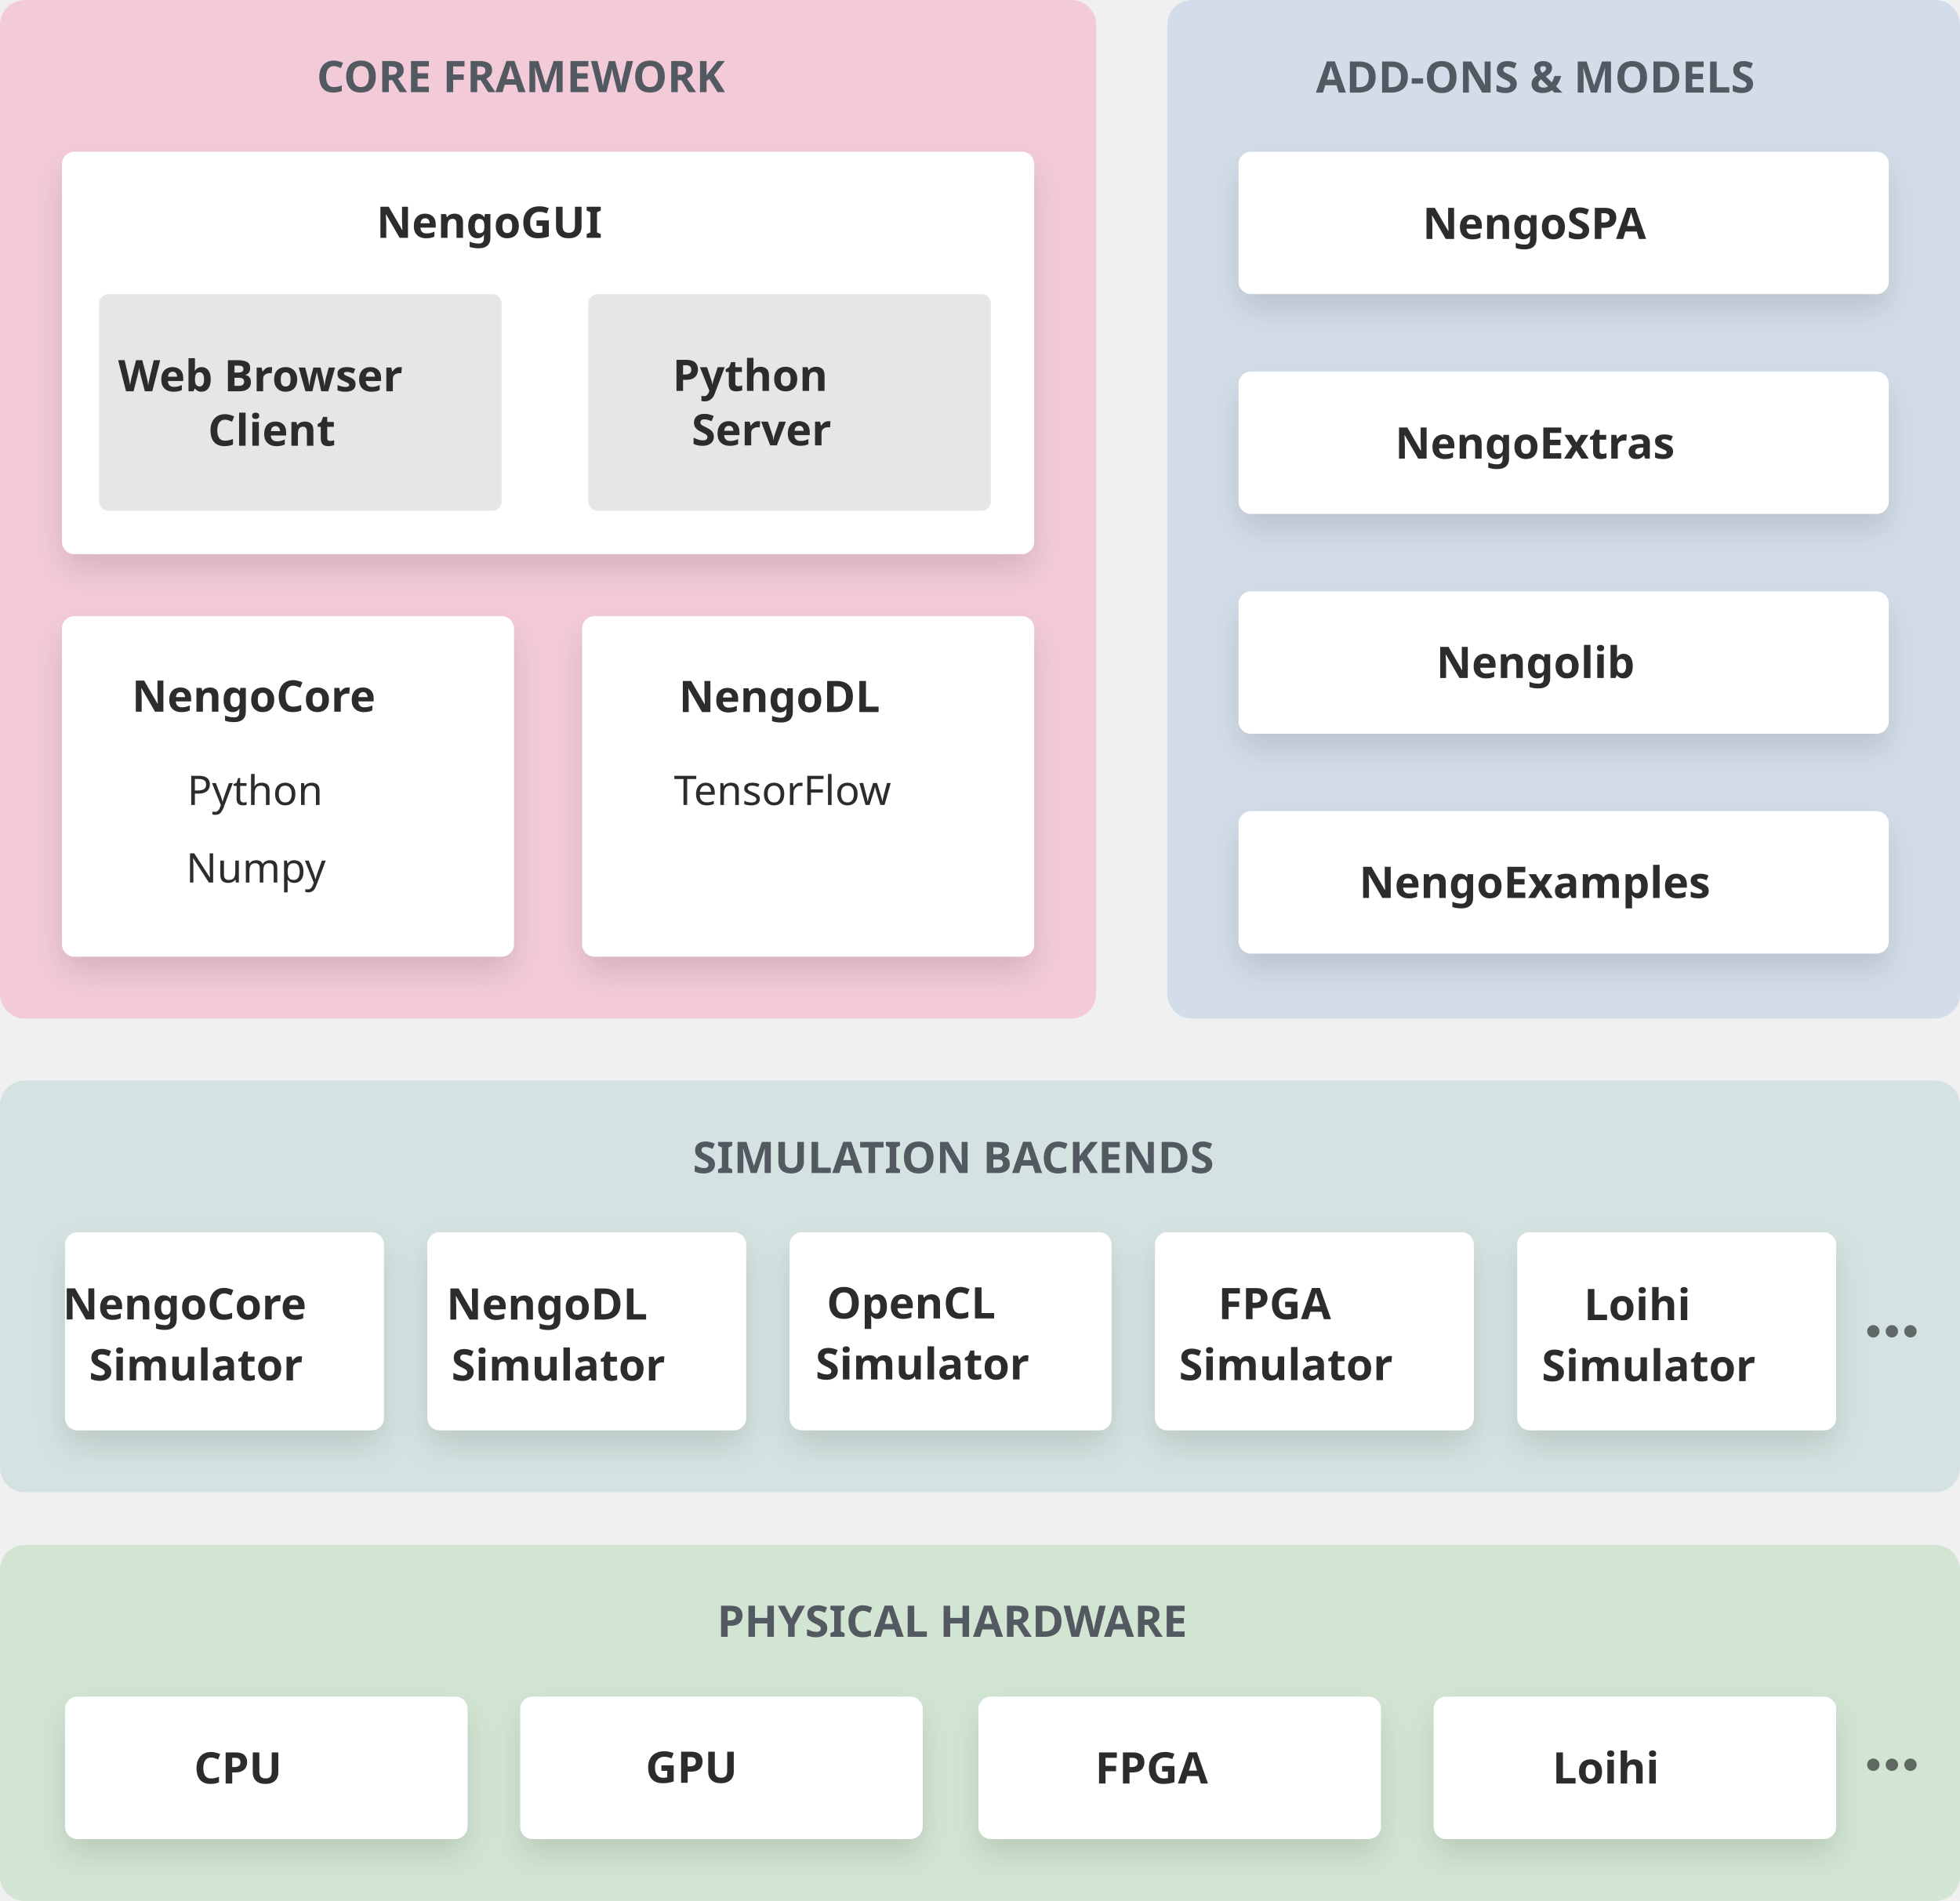
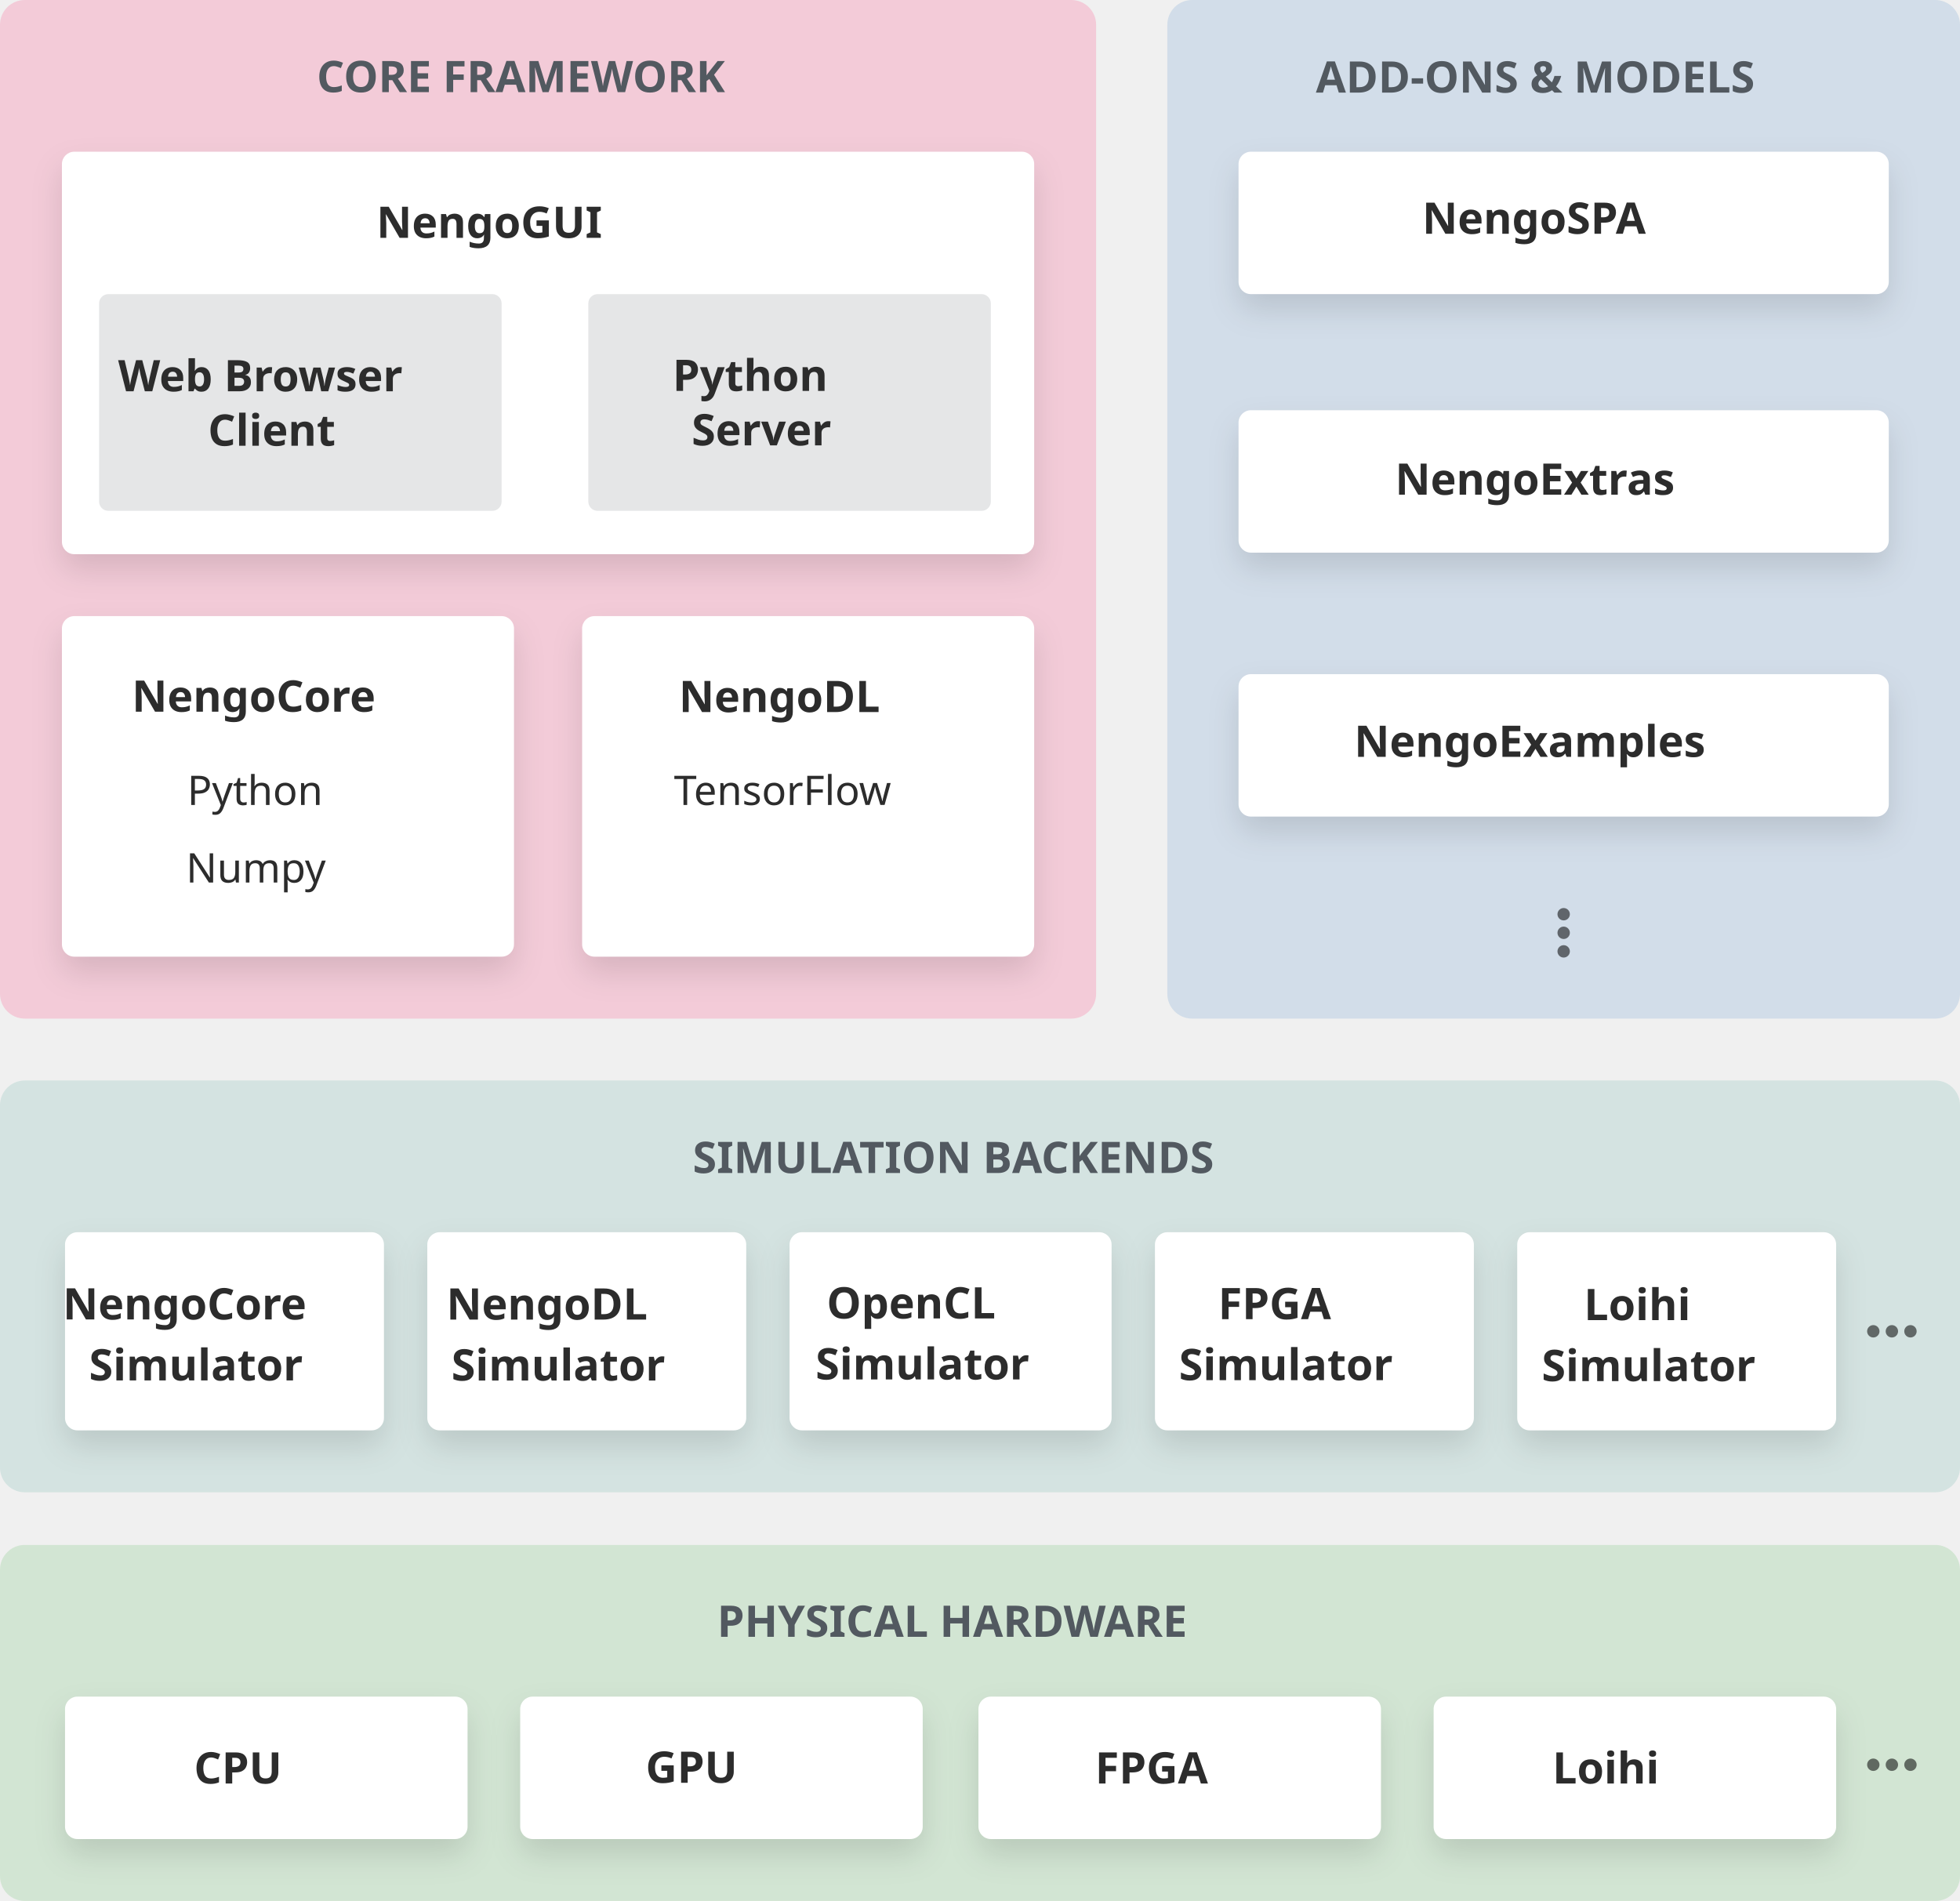
<svg xmlns="http://www.w3.org/2000/svg" xmlns:xlink="http://www.w3.org/1999/xlink" width="633px" height="614px" viewBox="0 0 633 614" version="1.1" id="svg275">
  <defs id="defs134">
    <rect id="path-1" x="0" y="1.70530257e-13" width="210" height="46" rx="4" />
    <filter x="-8.3%" y="-27.2%" width="116.7%" height="176.1%" filterUnits="objectBoundingBox" id="filter-2">
      <feOffset dx="0" dy="5" in="SourceAlpha" result="shadowOffsetOuter1" id="feOffset7" />
      <feGaussianBlur stdDeviation="5" in="shadowOffsetOuter1" result="shadowBlurOuter1" id="feGaussianBlur9" />
      <feColorMatrix values="0 0 0 0 0   0 0 0 0 0   0 0 0 0 0  0 0 0 0.119 0" type="matrix" in="shadowBlurOuter1" id="feColorMatrix11" />
    </filter>
    <rect id="path-3" x="0" y="8.52651283e-14" width="210" height="46" rx="4" />
    <filter x="-8.3%" y="-27.2%" width="116.7%" height="176.1%" filterUnits="objectBoundingBox" id="filter-4">
      <feOffset dx="0" dy="5" in="SourceAlpha" result="shadowOffsetOuter1" id="feOffset15" />
      <feGaussianBlur stdDeviation="5" in="shadowOffsetOuter1" result="shadowBlurOuter1" id="feGaussianBlur17" />
      <feColorMatrix values="0 0 0 0 0   0 0 0 0 0   0 0 0 0 0  0 0 0 0.119 0" type="matrix" in="shadowBlurOuter1" id="feColorMatrix19" />
    </filter>
    <rect id="path-5" x="0" y="2.84217094e-13" width="210" height="46" rx="4" />
    <filter x="-8.3%" y="-27.2%" width="116.7%" height="176.1%" filterUnits="objectBoundingBox" id="filter-6">
      <feOffset dx="0" dy="5" in="SourceAlpha" result="shadowOffsetOuter1" id="feOffset23" />
      <feGaussianBlur stdDeviation="5" in="shadowOffsetOuter1" result="shadowBlurOuter1" id="feGaussianBlur25" />
      <feColorMatrix values="0 0 0 0 0   0 0 0 0 0   0 0 0 0 0  0 0 0 0.119 0" type="matrix" in="shadowBlurOuter1" id="feColorMatrix27" />
    </filter>
    <rect id="path-7" x="0" y="2.27373675e-13" width="210" height="46" rx="4" />
    <filter x="-8.3%" y="-27.2%" width="116.7%" height="176.1%" filterUnits="objectBoundingBox" id="filter-8">
      <feOffset dx="0" dy="5" in="SourceAlpha" result="shadowOffsetOuter1" id="feOffset31" />
      <feGaussianBlur stdDeviation="5" in="shadowOffsetOuter1" result="shadowBlurOuter1" id="feGaussianBlur33" />
      <feColorMatrix values="0 0 0 0 0   0 0 0 0 0   0 0 0 0 0  0 0 0 0.119 0" type="matrix" in="shadowBlurOuter1" id="feColorMatrix35" />
    </filter>
    <rect id="path-9" x="20" y="49" width="314" height="130" rx="4" />
    <filter x="-5.6%" y="-9.6%" width="111.1%" height="126.9%" filterUnits="objectBoundingBox" id="filter-10">
      <feOffset dx="0" dy="5" in="SourceAlpha" result="shadowOffsetOuter1" id="feOffset39" />
      <feGaussianBlur stdDeviation="5" in="shadowOffsetOuter1" result="shadowBlurOuter1" id="feGaussianBlur41" />
      <feColorMatrix values="0 0 0 0 0   0 0 0 0 0   0 0 0 0 0  0 0 0 0.119 0" type="matrix" in="shadowBlurOuter1" id="feColorMatrix43" />
    </filter>
    <rect id="path-11" x="20" y="199" width="146" height="110" rx="4" />
    <filter x="-12.0%" y="-11.4%" width="124.0%" height="131.8%" filterUnits="objectBoundingBox" id="filter-12">
      <feOffset dx="0" dy="5" in="SourceAlpha" result="shadowOffsetOuter1" id="feOffset47" />
      <feGaussianBlur stdDeviation="5" in="shadowOffsetOuter1" result="shadowBlurOuter1" id="feGaussianBlur49" />
      <feColorMatrix values="0 0 0 0 0   0 0 0 0 0   0 0 0 0 0  0 0 0 0.119 0" type="matrix" in="shadowBlurOuter1" id="feColorMatrix51" />
    </filter>
    <rect id="path-13" x="188" y="199" width="146" height="110" rx="4" />
    <filter x="-12.0%" y="-11.4%" width="124.0%" height="131.8%" filterUnits="objectBoundingBox" id="filter-14">
      <feOffset dx="0" dy="5" in="SourceAlpha" result="shadowOffsetOuter1" id="feOffset55" />
      <feGaussianBlur stdDeviation="5" in="shadowOffsetOuter1" result="shadowBlurOuter1" id="feGaussianBlur57" />
      <feColorMatrix values="0 0 0 0 0   0 0 0 0 0   0 0 0 0 0  0 0 0 0.119 0" type="matrix" in="shadowBlurOuter1" id="feColorMatrix59" />
    </filter>
    <rect id="path-15" x="0" y="0" width="103" height="64" rx="4" />
    <filter x="-17.0%" y="-19.5%" width="134.0%" height="154.7%" filterUnits="objectBoundingBox" id="filter-16">
      <feOffset dx="0" dy="5" in="SourceAlpha" result="shadowOffsetOuter1" id="feOffset63" />
      <feGaussianBlur stdDeviation="5" in="shadowOffsetOuter1" result="shadowBlurOuter1" id="feGaussianBlur65" />
      <feColorMatrix values="0 0 0 0 0   0 0 0 0 0   0 0 0 0 0  0 0 0 0.119 0" type="matrix" in="shadowBlurOuter1" id="feColorMatrix67" />
    </filter>
    <rect id="path-17" x="0" y="0" width="103" height="64" rx="4" />
    <filter x="-17.0%" y="-19.5%" width="134.0%" height="154.7%" filterUnits="objectBoundingBox" id="filter-18">
      <feOffset dx="0" dy="5" in="SourceAlpha" result="shadowOffsetOuter1" id="feOffset71" />
      <feGaussianBlur stdDeviation="5" in="shadowOffsetOuter1" result="shadowBlurOuter1" id="feGaussianBlur73" />
      <feColorMatrix values="0 0 0 0 0   0 0 0 0 0   0 0 0 0 0  0 0 0 0.119 0" type="matrix" in="shadowBlurOuter1" id="feColorMatrix75" />
    </filter>
    <rect id="path-19" x="0" y="0" width="104" height="64" rx="4" />
    <filter x="-16.8%" y="-19.5%" width="133.7%" height="154.7%" filterUnits="objectBoundingBox" id="filter-20">
      <feOffset dx="0" dy="5" in="SourceAlpha" result="shadowOffsetOuter1" id="feOffset79" />
      <feGaussianBlur stdDeviation="5" in="shadowOffsetOuter1" result="shadowBlurOuter1" id="feGaussianBlur81" />
      <feColorMatrix values="0 0 0 0 0   0 0 0 0 0   0 0 0 0 0  0 0 0 0.119 0" type="matrix" in="shadowBlurOuter1" id="feColorMatrix83" />
    </filter>
    <rect id="path-21" x="21" y="548" width="130" height="46" rx="4" />
    <filter x="-13.5%" y="-27.2%" width="126.9%" height="176.1%" filterUnits="objectBoundingBox" id="filter-22">
      <feOffset dx="0" dy="5" in="SourceAlpha" result="shadowOffsetOuter1" id="feOffset87" />
      <feGaussianBlur stdDeviation="5" in="shadowOffsetOuter1" result="shadowBlurOuter1" id="feGaussianBlur89" />
      <feColorMatrix values="0 0 0 0 0   0 0 0 0 0   0 0 0 0 0  0 0 0 0.119 0" type="matrix" in="shadowBlurOuter1" id="feColorMatrix91" />
    </filter>
    <rect id="path-23" x="168" y="548" width="130" height="46" rx="4" />
    <filter x="-13.5%" y="-27.2%" width="126.9%" height="176.1%" filterUnits="objectBoundingBox" id="filter-24">
      <feOffset dx="0" dy="5" in="SourceAlpha" result="shadowOffsetOuter1" id="feOffset95" />
      <feGaussianBlur stdDeviation="5" in="shadowOffsetOuter1" result="shadowBlurOuter1" id="feGaussianBlur97" />
      <feColorMatrix values="0 0 0 0 0   0 0 0 0 0   0 0 0 0 0  0 0 0 0.119 0" type="matrix" in="shadowBlurOuter1" id="feColorMatrix99" />
    </filter>
    <rect id="path-25" x="316" y="548" width="130" height="46" rx="4" />
    <filter x="-13.5%" y="-27.2%" width="126.9%" height="176.1%" filterUnits="objectBoundingBox" id="filter-26">
      <feOffset dx="0" dy="5" in="SourceAlpha" result="shadowOffsetOuter1" id="feOffset103" />
      <feGaussianBlur stdDeviation="5" in="shadowOffsetOuter1" result="shadowBlurOuter1" id="feGaussianBlur105" />
      <feColorMatrix values="0 0 0 0 0   0 0 0 0 0   0 0 0 0 0  0 0 0 0.119 0" type="matrix" in="shadowBlurOuter1" id="feColorMatrix107" />
    </filter>
    <rect id="path-27" x="463" y="548" width="130" height="46" rx="4" />
    <filter x="-13.5%" y="-27.2%" width="126.9%" height="176.1%" filterUnits="objectBoundingBox" id="filter-28">
      <feOffset dx="0" dy="5" in="SourceAlpha" result="shadowOffsetOuter1" id="feOffset111" />
      <feGaussianBlur stdDeviation="5" in="shadowOffsetOuter1" result="shadowBlurOuter1" id="feGaussianBlur113" />
      <feColorMatrix values="0 0 0 0 0   0 0 0 0 0   0 0 0 0 0  0 0 0 0.119 0" type="matrix" in="shadowBlurOuter1" id="feColorMatrix115" />
    </filter>
    <rect id="path-29" x="0" y="0" width="103" height="64" rx="4" />
    <filter x="-17.0%" y="-19.5%" width="134.0%" height="154.7%" filterUnits="objectBoundingBox" id="filter-30">
      <feOffset dx="0" dy="5" in="SourceAlpha" result="shadowOffsetOuter1" id="feOffset119" />
      <feGaussianBlur stdDeviation="5" in="shadowOffsetOuter1" result="shadowBlurOuter1" id="feGaussianBlur121" />
      <feColorMatrix values="0 0 0 0 0   0 0 0 0 0   0 0 0 0 0  0 0 0 0.119 0" type="matrix" in="shadowBlurOuter1" id="feColorMatrix123" />
    </filter>
    <rect id="path-31" x="0" y="0" width="103" height="64" rx="4" />
    <filter x="-17.0%" y="-19.5%" width="134.0%" height="154.7%" filterUnits="objectBoundingBox" id="filter-32">
      <feOffset dx="0" dy="5" in="SourceAlpha" result="shadowOffsetOuter1" id="feOffset127" />
      <feGaussianBlur stdDeviation="5" in="shadowOffsetOuter1" result="shadowBlurOuter1" id="feGaussianBlur129" />
      <feColorMatrix values="0 0 0 0 0   0 0 0 0 0   0 0 0 0 0  0 0 0 0.119 0" type="matrix" in="shadowBlurOuter1" id="feColorMatrix131" />
    </filter>
  </defs>
  <rect style="opacity:0.24;fill:#70a0d0;fill-rule:evenodd;stroke:none;stroke-width:1" rx="8" height="329" width="256" y="0" x="377" id="Rectangle-8" />
  <use height="100%" width="100%" y="0" x="0" style="fill:#000000;fill-opacity:1;fill-rule:evenodd;stroke:none;stroke-width:1;filter:url(#filter-2)" id="use137" xlink:href="#path-1" transform="translate(400,49)" />
  <use height="100%" width="100%" y="0" x="0" style="fill:#ffffff;fill-rule:evenodd;stroke:none;stroke-width:1" id="use139" xlink:href="#path-1" transform="translate(400,49)" />
-   <use height="100%" width="100%" y="0" x="0" style="fill:#000000;fill-opacity:1;fill-rule:evenodd;stroke:none;stroke-width:1;filter:url(#filter-4)" id="use144" xlink:href="#path-3" transform="translate(400,120)" />
-   <use height="100%" width="100%" y="0" x="0" style="fill:#ffffff;fill-rule:evenodd;stroke:none;stroke-width:1" id="use146" xlink:href="#path-3" transform="translate(400,120)" />
-   <use height="100%" width="100%" y="0" x="0" style="fill:#000000;fill-opacity:1;fill-rule:evenodd;stroke:none;stroke-width:1;filter:url(#filter-6)" id="use152" xlink:href="#path-5" transform="translate(400,191)" />
-   <use height="100%" width="100%" y="0" x="0" style="fill:#ffffff;fill-rule:evenodd;stroke:none;stroke-width:1" id="use154" xlink:href="#path-5" transform="translate(400,191)" />
-   <use height="100%" width="100%" y="0" x="0" style="fill:#000000;fill-opacity:1;fill-rule:evenodd;stroke:none;stroke-width:1;filter:url(#filter-8)" id="use160" xlink:href="#path-7" transform="translate(400,262)" />
-   <use height="100%" width="100%" y="0" x="0" style="fill:#ffffff;fill-rule:evenodd;stroke:none;stroke-width:1" id="use162" xlink:href="#path-7" transform="translate(400,262)" />
+   <use height="100%" width="100%" y="0" x="0" style="fill:#000000;fill-opacity:1;fill-rule:evenodd;stroke:none;stroke-width:1;filter:url(#filter-4)" id="use144" xlink:href="#path-3" transform="translate(400,132.5)" />
+   <use height="100%" width="100%" y="0" x="0" style="fill:#ffffff;fill-rule:evenodd;stroke:none;stroke-width:1" id="use146" xlink:href="#path-3" transform="translate(400,132.5)" />
+   <use height="100%" width="100%" y="0" x="0" style="fill:#000000;fill-opacity:1;fill-rule:evenodd;stroke:none;stroke-width:1;filter:url(#filter-6)" id="use152" xlink:href="#path-5" transform="translate(400,217.75)" />
+   <use height="100%" width="100%" y="0" x="0" style="fill:#ffffff;fill-rule:evenodd;stroke:none;stroke-width:1" id="use154" xlink:href="#path-5" transform="translate(400,217.75)" />
  <rect style="opacity:0.2;fill:#ff3576;fill-rule:evenodd;stroke:none;stroke-width:1" rx="8" height="329" width="354" y="0" x="0" id="Rectangle-8-Copy-13" />
  <use xlink:href="#path-9" id="use171" style="fill:#000000;fill-opacity:1;fill-rule:evenodd;stroke:none;stroke-width:1;filter:url(#filter-10)" x="0" y="0" width="100%" height="100%" />
  <use xlink:href="#path-9" id="use173" style="fill:#ffffff;fill-rule:evenodd;stroke:none;stroke-width:1" x="0" y="0" width="100%" height="100%" />
  <use xlink:href="#path-11" id="use177" style="fill:#000000;fill-opacity:1;fill-rule:evenodd;stroke:none;stroke-width:1;filter:url(#filter-12)" x="0" y="0" width="100%" height="100%" />
  <use xlink:href="#path-11" id="use179" style="fill:#ffffff;fill-rule:evenodd;stroke:none;stroke-width:1" x="0" y="0" width="100%" height="100%" />
  <rect style="opacity:0.15;fill:#525960;fill-rule:evenodd;stroke:none;stroke-width:1" rx="3" height="70" width="130" y="95" x="32" id="Rectangle" />
  <rect style="opacity:0.15;fill:#525960;fill-rule:evenodd;stroke:none;stroke-width:1" rx="3" height="70" width="130" y="95" x="190" id="Rectangle-Copy-5" />
  <use xlink:href="#path-13" id="use189" style="fill:#000000;fill-opacity:1;fill-rule:evenodd;stroke:none;stroke-width:1;filter:url(#filter-14)" x="0" y="0" width="100%" height="100%" />
  <use xlink:href="#path-13" id="use191" style="fill:#ffffff;fill-rule:evenodd;stroke:none;stroke-width:1" x="0" y="0" width="100%" height="100%" />
  <rect style="opacity:0.24;fill:#78bab0;fill-rule:evenodd;stroke:none;stroke-width:1" rx="8" height="133" width="633" y="349" x="0" id="Rectangle-8-Copy-14" />
  <rect style="opacity:0.2;fill:#5cb95d;fill-rule:evenodd;stroke:none;stroke-width:1" rx="8" height="115" width="633" y="499" x="0" id="Rectangle-8-Copy-15" />
  <use height="100%" width="100%" y="0" x="0" style="fill:#000000;fill-opacity:1;fill-rule:evenodd;stroke:none;stroke-width:1;filter:url(#filter-16)" id="use200" xlink:href="#path-15" transform="translate(21,398)" />
  <use height="100%" width="100%" y="0" x="0" style="fill:#ffffff;fill-rule:evenodd;stroke:none;stroke-width:1" id="use202" xlink:href="#path-15" transform="translate(21,398)" />
  <use height="100%" width="100%" y="0" x="0" style="fill:#000000;fill-opacity:1;fill-rule:evenodd;stroke:none;stroke-width:1;filter:url(#filter-18)" id="use207" xlink:href="#path-17" transform="translate(138,398)" />
  <use height="100%" width="100%" y="0" x="0" style="fill:#ffffff;fill-rule:evenodd;stroke:none;stroke-width:1" id="use209" xlink:href="#path-17" transform="translate(138,398)" />
  <use height="100%" width="100%" y="0" x="0" style="fill:#000000;fill-opacity:1;fill-rule:evenodd;stroke:none;stroke-width:1;filter:url(#filter-20)" id="use214" xlink:href="#path-19" transform="translate(255,398)" />
  <use height="100%" width="100%" y="0" x="0" style="fill:#ffffff;fill-rule:evenodd;stroke:none;stroke-width:1" id="use216" xlink:href="#path-19" transform="translate(255,398)" />
  <use xlink:href="#path-21" id="use221" style="fill:#000000;fill-opacity:1;fill-rule:evenodd;stroke:none;stroke-width:1;filter:url(#filter-22)" x="0" y="0" width="100%" height="100%" />
  <use xlink:href="#path-21" id="use223" style="fill:#ffffff;fill-rule:evenodd;stroke:none;stroke-width:1" x="0" y="0" width="100%" height="100%" />
  <use xlink:href="#path-23" id="use226" style="fill:#000000;fill-opacity:1;fill-rule:evenodd;stroke:none;stroke-width:1;filter:url(#filter-24)" x="0" y="0" width="100%" height="100%" />
  <use xlink:href="#path-23" id="use228" style="fill:#ffffff;fill-rule:evenodd;stroke:none;stroke-width:1" x="0" y="0" width="100%" height="100%" />
  <use xlink:href="#path-25" id="use231" style="fill:#000000;fill-opacity:1;fill-rule:evenodd;stroke:none;stroke-width:1;filter:url(#filter-26)" x="0" y="0" width="100%" height="100%" />
  <use xlink:href="#path-25" id="use233" style="fill:#ffffff;fill-rule:evenodd;stroke:none;stroke-width:1" x="0" y="0" width="100%" height="100%" />
  <use xlink:href="#path-27" id="use236" style="fill:#000000;fill-opacity:1;fill-rule:evenodd;stroke:none;stroke-width:1;filter:url(#filter-28)" x="0" y="0" width="100%" height="100%" />
  <use xlink:href="#path-27" id="use238" style="fill:#ffffff;fill-rule:evenodd;stroke:none;stroke-width:1" x="0" y="0" width="100%" height="100%" />
  <use height="100%" width="100%" y="0" x="0" style="fill:#000000;fill-opacity:1;fill-rule:evenodd;stroke:none;stroke-width:1;filter:url(#filter-30)" id="use246" xlink:href="#path-29" transform="translate(373,398)" />
  <use height="100%" width="100%" y="0" x="0" style="fill:#ffffff;fill-rule:evenodd;stroke:none;stroke-width:1" id="use248" xlink:href="#path-29" transform="translate(373,398)" />
  <use height="100%" width="100%" y="0" x="0" style="fill:#000000;fill-opacity:1;fill-rule:evenodd;stroke:none;stroke-width:1;filter:url(#filter-32)" id="use253" xlink:href="#path-31" transform="translate(490,398)" />
  <use height="100%" width="100%" y="0" x="0" style="fill:#ffffff;fill-rule:evenodd;stroke:none;stroke-width:1" id="use255" xlink:href="#path-31" transform="translate(490,398)" />
  <rect style="fill:none;fill-rule:evenodd;stroke:none;stroke-width:1" height="24" width="12" y="-623" x="564" id="Bounds" transform="rotate(90)" />
  <path style="opacity:0.54;fill:#000000;fill-rule:evenodd;stroke:none;stroke-width:1" id="Shape" d="m 615,570 c 0,1.1 0.9,2 2,2 1.1,0 2,-0.9 2,-2 0,-1.1 -0.9,-2 -2,-2 -1.1,0 -2,0.9 -2,2 z m -2,0 c 0,-1.1 -0.9,-2 -2,-2 -1.1,0 -2,0.9 -2,2 0,1.1 0.9,2 2,2 1.1,0 2,-0.9 2,-2 z m -6,0 c 0,-1.1 -0.9,-2 -2,-2 -1.1,0 -2,0.9 -2,2 0,1.1 0.9,2 2,2 1.1,0 2,-0.9 2,-2 z" />
  <rect style="fill:none;fill-rule:evenodd;stroke:none;stroke-width:1" height="24" width="12" y="-623" x="424" id="rect264" transform="rotate(90)" />
  <path style="opacity:0.54;fill:#000000;fill-rule:evenodd;stroke:none;stroke-width:1" id="path266" d="m 615,430 c 0,1.1 0.9,2 2,2 1.1,0 2,-0.9 2,-2 0,-1.1 -0.9,-2 -2,-2 -1.1,0 -2,0.9 -2,2 z m -2,0 c 0,-1.1 -0.9,-2 -2,-2 -1.1,0 -2,0.9 -2,2 0,1.1 0.9,2 2,2 1.1,0 2,-0.9 2,-2 z m -6,0 c 0,-1.1 -0.9,-2 -2,-2 -1.1,0 -2,0.9 -2,2 0,1.1 0.9,2 2,2 1.1,0 2,-0.9 2,-2 z" />
  <g id="layer1" style="display:inline">
    <text xml:space="preserve" style="font-style:normal;font-variant:normal;font-weight:600;font-stretch:normal;font-size:14.067px;line-height:1.25;font-family:'IBM Plex Sans';-inkscape-font-specification:'IBM Plex Sans Semi-Bold';text-align:center;letter-spacing:0px;word-spacing:0px;text-anchor:middle;fill:#525960;fill-opacity:1;stroke:none" x="177.366" y="29.756" id="text1088">
      <tspan id="tspan1086" x="177.366" y="29.756">CORE FRAMEWORK</tspan>
    </text>
    <text xml:space="preserve" style="font-style:normal;font-variant:normal;font-weight:600;font-stretch:normal;font-size:14.067px;line-height:1.25;font-family:'IBM Plex Sans';-inkscape-font-specification:'IBM Plex Sans Semi-Bold';text-align:center;letter-spacing:0px;word-spacing:0px;text-anchor:middle;fill:#2c2c2c;fill-opacity:1;stroke:none" x="167.181" y="76.819" id="text1092">
      <tspan id="tspan1090" x="167.181" y="76.819">NengoGUI</tspan>
    </text>
    <text xml:space="preserve" style="font-style:normal;font-variant:normal;font-weight:600;font-stretch:normal;font-size:14.067px;line-height:1.25;font-family:'IBM Plex Sans';-inkscape-font-specification:'IBM Plex Sans Semi-Bold';text-align:center;letter-spacing:0px;word-spacing:0px;text-anchor:middle;fill:#2c2c2c;fill-opacity:1;stroke:none" x="96.908" y="126.382" id="text1096">
      <tspan id="tspan1094" x="96.908" y="126.382">Web Browser</tspan>
      <tspan x="96.908" y="143.965" id="tspan1100">Client</tspan>
    </text>
    <text xml:space="preserve" style="font-style:normal;font-variant:normal;font-weight:600;font-stretch:normal;font-size:14.067px;line-height:1.25;font-family:'IBM Plex Sans';-inkscape-font-specification:'IBM Plex Sans Semi-Bold';text-align:center;letter-spacing:0px;word-spacing:0px;text-anchor:middle;fill:#2c2c2c;fill-opacity:1;stroke:none" x="255.081" y="126.267" id="text1106">
      <tspan id="tspan1104" x="255.081" y="126.267">Python</tspan>
      <tspan x="255.081" y="143.85" id="tspan1108">Server</tspan>
    </text>
-     <text xml:space="preserve" style="font-style:normal;font-variant:normal;font-weight:600;font-stretch:normal;font-size:14.067px;line-height:1.25;font-family:'IBM Plex Sans';-inkscape-font-specification:'IBM Plex Sans Semi-Bold';text-align:center;letter-spacing:0px;word-spacing:0px;text-anchor:middle;fill:#2c2c2c;fill-opacity:1;stroke:none" x="504.824" y="290.024" id="text1143">
-       <tspan id="tspan1141" x="504.824" y="290.024">NengoExamples</tspan>
-     </text>
-     <text xml:space="preserve" style="font-style:normal;font-variant:normal;font-weight:600;font-stretch:normal;font-size:14.067px;line-height:1.25;font-family:'IBM Plex Sans';-inkscape-font-specification:'IBM Plex Sans Semi-Bold';text-align:center;letter-spacing:0px;word-spacing:0px;text-anchor:middle;fill:#2c2c2c;fill-opacity:1;stroke:none" x="505.051" y="218.978" id="text1147">
-       <tspan id="tspan1145" x="505.051" y="218.978">Nengolib</tspan>
-     </text>
-     <text xml:space="preserve" style="font-style:normal;font-variant:normal;font-weight:600;font-stretch:normal;font-size:14.067px;line-height:1.25;font-family:'IBM Plex Sans';-inkscape-font-specification:'IBM Plex Sans Semi-Bold';text-align:center;letter-spacing:0px;word-spacing:0px;text-anchor:middle;fill:#2c2c2c;fill-opacity:1;stroke:none" x="504.861" y="148.127" id="text1151">
-       <tspan id="tspan1149" x="504.861" y="148.127">NengoExtras</tspan>
-     </text>
-     <text xml:space="preserve" style="font-style:normal;font-variant:normal;font-weight:600;font-stretch:normal;font-size:14.067px;line-height:1.25;font-family:'IBM Plex Sans';-inkscape-font-specification:'IBM Plex Sans Semi-Bold';text-align:center;letter-spacing:0px;word-spacing:0px;text-anchor:middle;fill:#2c2c2c;fill-opacity:1;stroke:none" x="504.677" y="77.172" id="text1155">
-       <tspan id="tspan1153" x="504.677" y="77.172">NengoSPA</tspan>
+     <text xml:space="preserve" style="font-style:normal;font-variant:normal;font-weight:600;font-stretch:normal;font-size:14.067px;line-height:1.25;font-family:'IBM Plex Sans';-inkscape-font-specification:'IBM Plex Sans Semi-Bold';text-align:center;letter-spacing:0px;word-spacing:0px;text-anchor:middle;fill:#2c2c2c;fill-opacity:1;stroke:none" x="503.206" y="244.457" id="text1147">
+       <tspan id="tspan1145" x="503.206" y="244.457">NengoExamples</tspan>
+     </text>
+     <text xml:space="preserve" style="font-style:normal;font-variant:normal;font-weight:600;font-stretch:normal;font-size:14.067px;line-height:1.25;font-family:'IBM Plex Sans';-inkscape-font-specification:'IBM Plex Sans Semi-Bold';text-align:center;letter-spacing:0px;word-spacing:0px;text-anchor:middle;fill:#2c2c2c;fill-opacity:1;stroke:none" x="504.861" y="159.79" id="text1151">
+       <tspan id="tspan1149" x="504.861" y="159.79">NengoExtras</tspan>
+     </text>
+     <text xml:space="preserve" style="font-style:normal;font-variant:normal;font-weight:600;font-stretch:normal;font-size:14.067px;line-height:1.25;font-family:'IBM Plex Sans';-inkscape-font-specification:'IBM Plex Sans Semi-Bold';text-align:center;letter-spacing:0px;word-spacing:0px;text-anchor:middle;fill:#2c2c2c;fill-opacity:1;stroke:none" x="504.57" y="75.503" id="text1155">
+       <tspan id="tspan1153" x="504.57" y="75.503">NengoSPA</tspan>
    </text>
    <text xml:space="preserve" style="font-style:normal;font-variant:normal;font-weight:600;font-stretch:normal;font-size:14.067px;line-height:1.25;font-family:'IBM Plex Sans';-inkscape-font-specification:'IBM Plex Sans Semi-Bold';text-align:center;letter-spacing:0px;word-spacing:0px;text-anchor:middle;fill:#525960;fill-opacity:1;stroke:none" x="504.994" y="29.914" id="text1159">
      <tspan id="tspan1157" x="504.994" y="29.914">ADD-ONS &amp; MODELS</tspan>
    </text>
    <text xml:space="preserve" style="font-style:normal;font-variant:normal;font-weight:600;font-stretch:normal;font-size:14.067px;line-height:1.4;font-family:'IBM Plex Sans';-inkscape-font-specification:'IBM Plex Sans Semi-Bold';text-align:center;letter-spacing:0px;word-spacing:0px;text-anchor:middle;fill:#2c2c2c;fill-opacity:1;stroke:none" x="541.584" y="426.391" id="text1163">
      <tspan id="tspan1161" x="541.584" y="426.391">Loihi</tspan>
      <tspan id="tspan1165" x="541.584" y="446.084">Simulator</tspan>
    </text>
    <text xml:space="preserve" style="font-style:normal;font-variant:normal;font-weight:600;font-stretch:normal;font-size:14.067px;line-height:1.4;font-family:'IBM Plex Sans';-inkscape-font-specification:'IBM Plex Sans Semi-Bold';text-align:center;letter-spacing:0px;word-spacing:0px;text-anchor:middle;fill:#2c2c2c;fill-opacity:1;stroke:none" x="424.441" y="426.082" id="text1169">
      <tspan id="tspan1167" x="424.441" y="426.082">FPGA</tspan>
      <tspan id="tspan1171" x="424.441" y="445.775">Simulator</tspan>
    </text>
    <text xml:space="preserve" style="font-style:normal;font-variant:normal;font-weight:600;font-stretch:normal;font-size:14.067px;line-height:1.4;font-family:'IBM Plex Sans';-inkscape-font-specification:'IBM Plex Sans Semi-Bold';text-align:center;letter-spacing:0px;word-spacing:0px;text-anchor:middle;fill:#2c2c2c;fill-opacity:1;stroke:none" x="307.067" y="425.854" id="text1175">
      <tspan id="tspan1173" x="307.067" y="425.854">OpenCL</tspan>
      <tspan id="tspan1177" x="307.067" y="445.547">Simulator</tspan>
    </text>
    <text xml:space="preserve" style="font-style:normal;font-variant:normal;font-weight:600;font-stretch:normal;font-size:14.067px;line-height:1.4;font-family:'IBM Plex Sans';-inkscape-font-specification:'IBM Plex Sans Semi-Bold';text-align:center;letter-spacing:0px;word-spacing:0px;text-anchor:middle;fill:#2c2c2c;fill-opacity:1;stroke:none" x="189.465" y="426.214" id="text1185">
      <tspan id="tspan1183" x="189.465" y="426.214">NengoDL</tspan>
      <tspan id="tspan1187" x="189.465" y="445.907">Simulator</tspan>
    </text>
    <text xml:space="preserve" style="font-style:normal;font-variant:normal;font-weight:600;font-stretch:normal;font-size:14.067px;line-height:1.4;font-family:'IBM Plex Sans';-inkscape-font-specification:'IBM Plex Sans Semi-Bold';text-align:center;letter-spacing:0px;word-spacing:0px;text-anchor:middle;fill:#2c2c2c;fill-opacity:1;stroke:none" x="72.432" y="426.172" id="text1191">
      <tspan id="tspan1189" x="72.432" y="426.172">NengoCore</tspan>
      <tspan id="tspan1193" x="72.432" y="445.866">Simulator</tspan>
    </text>
    <text xml:space="preserve" style="font-style:normal;font-variant:normal;font-weight:600;font-stretch:normal;font-size:14.067px;line-height:1.25;font-family:'IBM Plex Sans';-inkscape-font-specification:'IBM Plex Sans Semi-Bold';text-align:center;letter-spacing:0px;word-spacing:0px;text-anchor:middle;fill:#525960;fill-opacity:1;stroke:none" x="317.033" y="378.879" id="text1217">
      <tspan id="tspan1215" x="317.033" y="378.879">SIMULATION BACKENDS</tspan>
    </text>
    <text xml:space="preserve" style="font-style:normal;font-variant:normal;font-weight:600;font-stretch:normal;font-size:14.067px;line-height:1.25;font-family:'IBM Plex Sans';-inkscape-font-specification:'IBM Plex Sans Semi-Bold';text-align:center;letter-spacing:0px;word-spacing:0px;text-anchor:middle;fill:#525960;fill-opacity:1;stroke:none" x="316.654" y="528.685" id="text1197">
      <tspan id="tspan1195" x="316.654" y="528.685">PHYSICAL HARDWARE</tspan>
    </text>
    <text xml:space="preserve" style="font-style:normal;font-variant:normal;font-weight:600;font-stretch:normal;font-size:14.067px;line-height:1.25;font-family:'IBM Plex Sans';-inkscape-font-specification:'IBM Plex Sans Semi-Bold';text-align:center;letter-spacing:0px;word-spacing:0px;text-anchor:middle;fill:#2c2c2c;fill-opacity:1;stroke:none" x="86.005" y="576.057" id="text1201">
      <tspan id="tspan1199" x="86.005" y="576.057">CPU</tspan>
    </text>
    <text xml:space="preserve" style="font-style:normal;font-variant:normal;font-weight:600;font-stretch:normal;font-size:14.067px;line-height:1.25;font-family:'IBM Plex Sans';-inkscape-font-specification:'IBM Plex Sans Semi-Bold';text-align:center;letter-spacing:0px;word-spacing:0px;text-anchor:middle;fill:#2c2c2c;fill-opacity:1;stroke:none" x="232.489" y="575.827" id="text1205">
      <tspan id="tspan1203" x="232.489" y="575.827">GPU</tspan>
    </text>
    <text xml:space="preserve" style="font-style:normal;font-variant:normal;font-weight:600;font-stretch:normal;font-size:14.067px;line-height:1.25;font-family:'IBM Plex Sans';-inkscape-font-specification:'IBM Plex Sans Semi-Bold';text-align:center;letter-spacing:0px;word-spacing:0px;text-anchor:middle;fill:#2c2c2c;fill-opacity:1;stroke:none" x="381.043" y="576.057" id="text1209">
      <tspan id="tspan1207" x="381.043" y="576.057">FPGA</tspan>
    </text>
    <text xml:space="preserve" style="font-style:normal;font-variant:normal;font-weight:600;font-stretch:normal;font-size:14.067px;line-height:1.25;font-family:'IBM Plex Sans';-inkscape-font-specification:'IBM Plex Sans Semi-Bold';text-align:center;letter-spacing:0px;word-spacing:0px;text-anchor:middle;fill:#2c2c2c;fill-opacity:1;stroke:none" x="527.757" y="576.057" id="text1213">
      <tspan id="tspan1211" x="527.757" y="576.057">Loihi</tspan>
    </text>
    <text xml:space="preserve" style="font-style:normal;font-variant:normal;font-weight:600;font-stretch:normal;font-size:14.067px;line-height:1.25;font-family:'IBM Plex Sans';-inkscape-font-specification:'IBM Plex Sans Semi-Bold';text-align:center;letter-spacing:0px;word-spacing:0px;text-anchor:middle;fill:#2c2c2c;fill-opacity:1;stroke:none" x="91.087" y="229.865" id="text1131">
      <tspan id="tspan1129" x="91.087" y="229.865">NengoCore</tspan>
    </text>
    <text xml:space="preserve" style="font-style:normal;font-variant:normal;font-weight:600;font-stretch:normal;font-size:14.067px;line-height:1.25;font-family:'IBM Plex Sans';-inkscape-font-specification:'IBM Plex Sans Semi-Bold';text-align:center;letter-spacing:0px;word-spacing:0px;text-anchor:middle;fill:#2c2c2c;fill-opacity:1;stroke:none" x="260.883" y="229.988" id="text1139">
      <tspan id="tspan1137" x="260.883" y="229.988">NengoDL</tspan>
    </text>
    <text xml:space="preserve" style="font-style:normal;font-variant:normal;font-weight:normal;font-stretch:normal;font-size:13.2px;line-height:1.25;font-family:'IBM Plex Sans';-inkscape-font-specification:'IBM Plex Sans';text-align:center;letter-spacing:0px;word-spacing:0px;text-anchor:middle;fill:#2c2c2c;fill-opacity:1;stroke:none" x="90.944" y="260.006" id="text1221">
      <tspan id="tspan1219" x="90.944" y="260.006">Python</tspan>
    </text>
    <text xml:space="preserve" style="font-style:normal;font-variant:normal;font-weight:normal;font-stretch:normal;font-size:13.2px;line-height:1.25;font-family:'IBM Plex Sans';-inkscape-font-specification:'IBM Plex Sans';text-align:center;letter-spacing:0px;word-spacing:0px;text-anchor:middle;fill:#2c2c2c;fill-opacity:1;stroke:none" x="91.222" y="285.048" id="text1225">
      <tspan id="tspan1223" x="91.222" y="285.048">Numpy</tspan>
    </text>
    <text xml:space="preserve" style="font-style:normal;font-variant:normal;font-weight:normal;font-stretch:normal;font-size:13.2px;line-height:1.25;font-family:'IBM Plex Sans';-inkscape-font-specification:'IBM Plex Sans';text-align:center;letter-spacing:0px;word-spacing:0px;text-anchor:middle;fill:#2c2c2c;fill-opacity:1;stroke:none" x="261.308" y="260.007" id="text1229">
      <tspan id="tspan1231" x="261.308" y="260.007">TensorFlow</tspan>
    </text>
  </g>
+   <path style="opacity:0.54;fill:#000000;fill-rule:evenodd;stroke:none;stroke-width:1" id="path266-3" d="m 505,305.285 c -1.1,0 -2,0.9 -2,2 0,1.1 0.9,2 2,2 1.1,0 2,-0.9 2,-2 0,-1.1 -0.9,-2 -2,-2 z m 0,-2 c 1.1,0 2,-0.9 2,-2 0,-1.1 -0.9,-2 -2,-2 -1.1,0 -2,0.9 -2,2 0,1.1 0.9,2 2,2 z m 0,-6 c 1.1,0 2,-0.9 2,-2 0,-1.1 -0.9,-2 -2,-2 -1.1,0 -2,0.9 -2,2 0,1.1 0.9,2 2,2 z" />
</svg>
